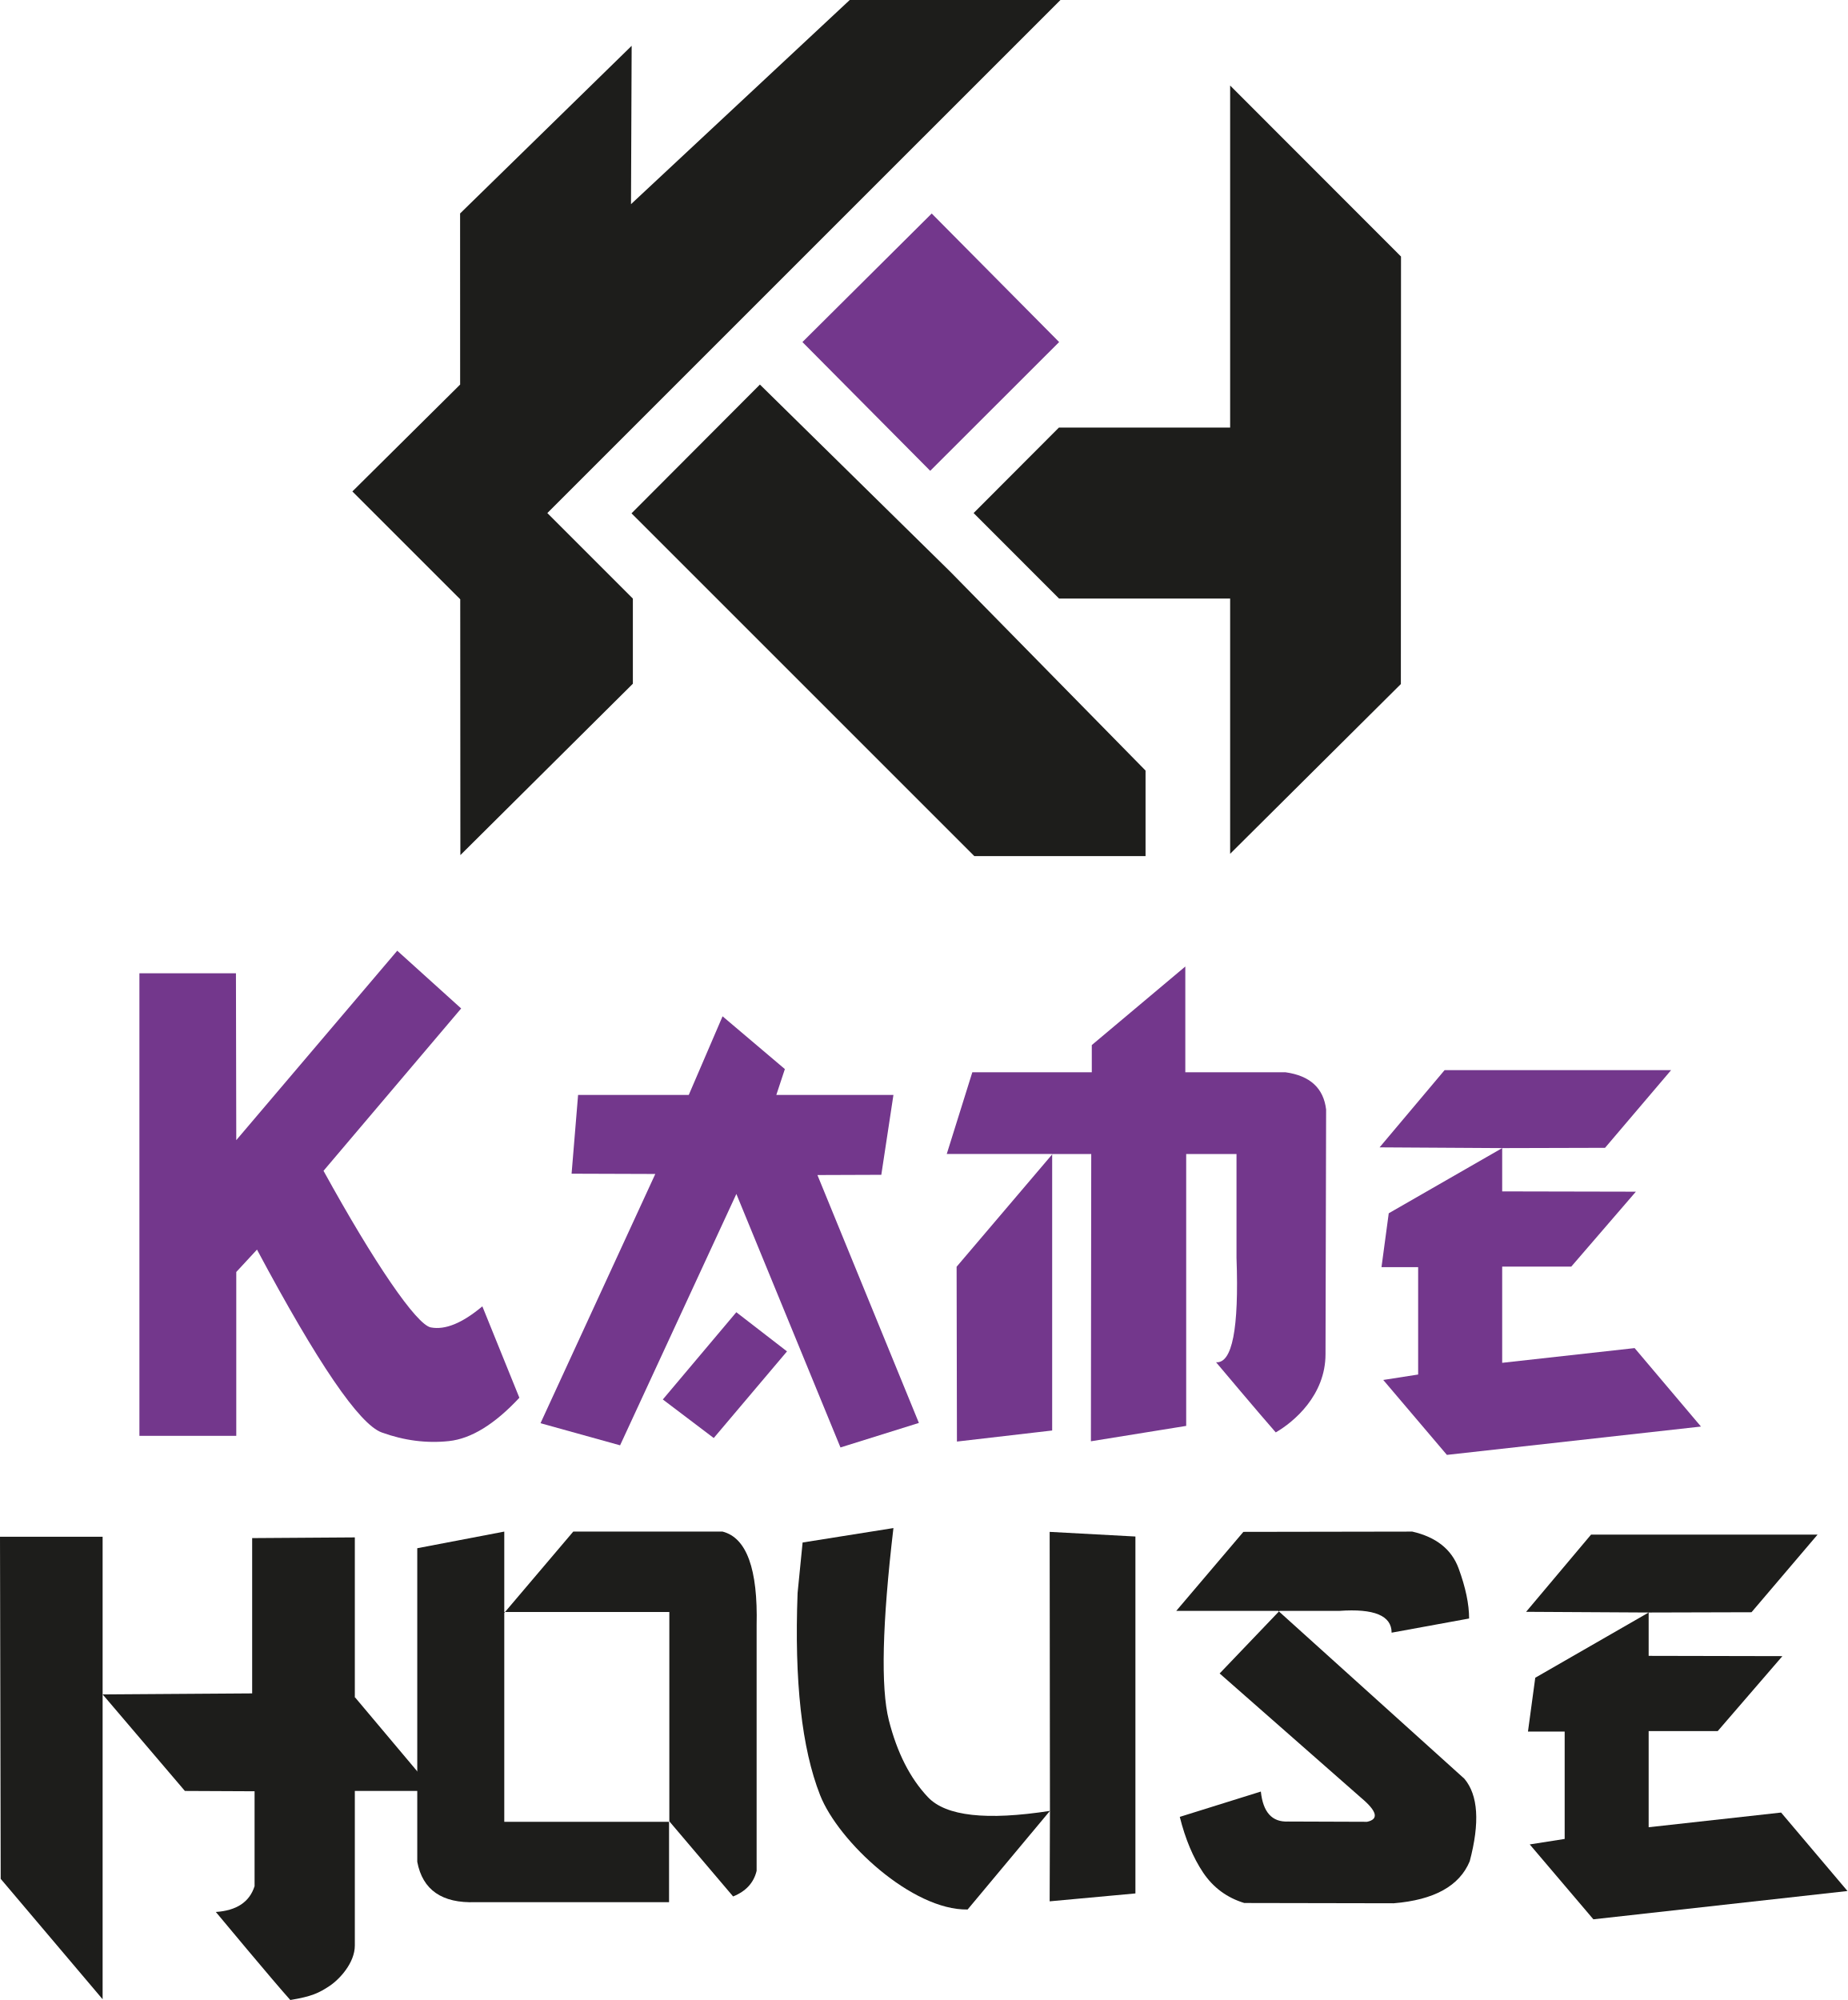
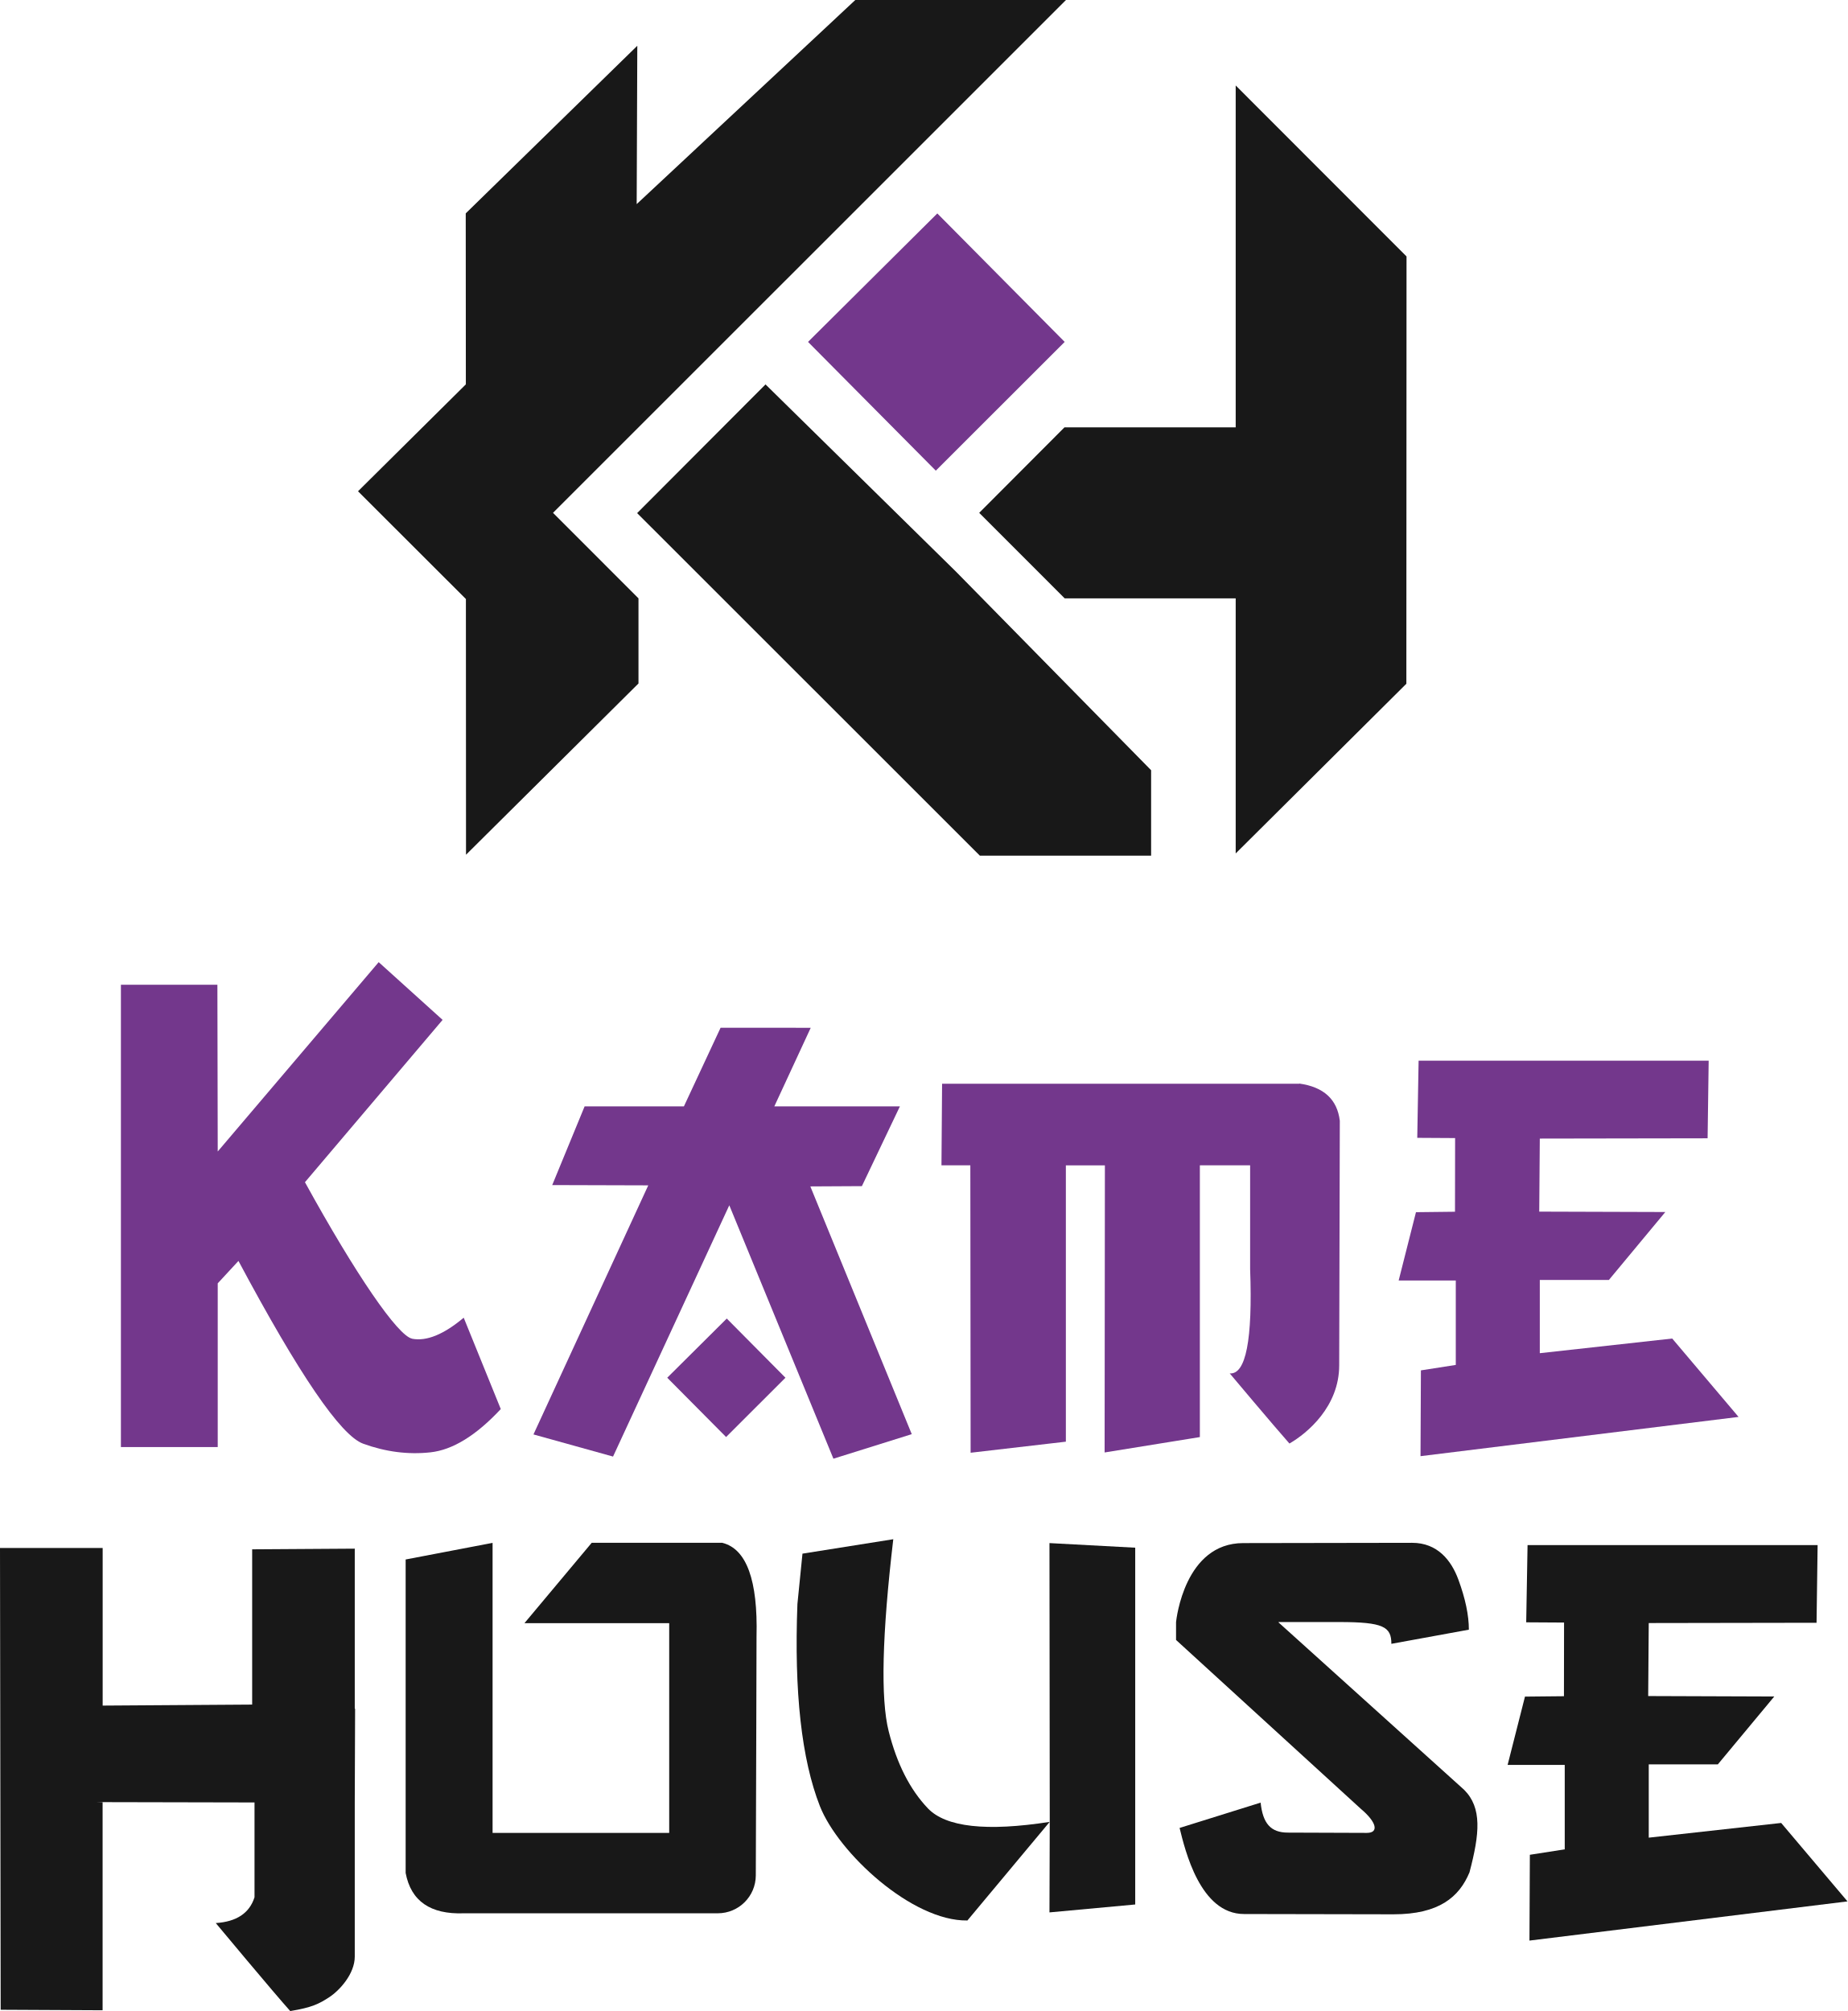
- <svg xmlns="http://www.w3.org/2000/svg" viewBox="0 0 397.69 430.52" width="795">
-   <path fill="#1d1d1b" d="M227.98 128.85L209.58 110.44L227.94 92.04L264.80 92.04L264.80 18.41L301.58 55.22L301.55 147.25L264.80 183.79L264.80 128.85L227.98 128.85" />
-   <path fill="#1d1d1b" d="M246.59 184.28L209.73 184.28L135.94 110.50L163.58 82.78L204.58 123.09L246.59 165.87L246.59 184.28" />
-   <path fill="#73378c" d="M200.56 45.96L227.99 73.63L200.24 101.35L172.73 73.63L200.56 45.96" />
-   <path fill="#1d1d1b" d="M228.27 0.00L182.91 0.00L135.83 43.95L135.97 9.86L99.04 45.95L99.05 82.78L75.85 105.79L99.07 129.00L99.10 184.07L136.23 147.18L136.23 128.85L117.82 110.44L218.81 9.46L228.27 0.00" />
-   <path fill="#73378c" d="M85.51 204.65L99.27 217.08L69.64 252.03C80.57 271.89 89.65 285.16 92.74 285.74C95.84 286.33 99.53 284.81 103.83 281.20L111.80 300.88C106.48 306.59 101.42 309.70 96.62 310.21C91.82 310.72 87.00 310.10 82.17 308.35C77.34 306.59 68.39 293.47 55.32 268.99L50.86 273.81L50.86 309.08L30.01 309.08L30.01 209.51L50.79 209.51L50.86 245.43L85.51 204.65" />
-   <path fill="#73378c" d="M155.54 218.77L168.95 230.13L167.11 235.70L192.32 235.70L189.71 252.89L175.96 252.94L197.80 306.30L180.92 311.58L158.51 257.01L133.48 311.12L116.35 306.36L141.06 252.71L123.04 252.65L124.44 235.70L148.26 235.70L155.54 218.77" />
-   <path fill="#73378c" d="M158.50 282.47L169.41 290.90L153.64 309.55L142.68 301.25L158.50 282.47" />
-   <path fill="#73378c" d="M235.02 224.96L255.15 208.05L255.15 230.82L276.74 230.82C282.00 231.56 284.91 234.23 285.46 238.84L285.33 291.49C285.33 300.35 278.52 306.08 274.62 308.34C271.21 304.47 261.77 293.24 261.77 293.24C265.25 293.51 266.72 286.02 266.17 270.77L266.17 248.42L255.34 248.42L255.34 306.94L234.83 310.25L234.90 248.42L226.49 248.42L226.49 307.93L205.99 310.31L205.92 272.68L226.57 248.40L203.80 248.40L209.30 230.82L235.02 230.82L235.02 224.96" />
-   <path fill="#73378c" d="M310.96 230.36L359.72 230.36L345.50 247.08L323.36 247.14L323.36 256.46L352.14 256.52L338.23 272.65L323.36 272.65L323.36 293.36L351.87 290.19L366.15 307.08L311.46 313.18L297.76 297.05L305.27 295.88L305.27 272.77L297.38 272.77L298.94 261.17L323.36 247.14L296.97 246.98L310.96 230.36" />
-   <path fill="#1d1d1b" d="M0.00 330.80L22.09 330.80L22.09 364.74L54.28 364.52L54.28 331.09L76.38 330.94L76.38 365.40L76.45 365.40L93.37 385.52L76.38 385.52L76.38 418.79C76.38 422.53 73.08 426.09 70.89 427.53C68.70 428.97 67.15 429.76 62.49 430.52C58.94 426.58 46.46 411.57 46.46 411.57C50.94 411.27 53.72 409.42 54.80 406.01L54.80 385.59L39.80 385.52L22.09 364.73L22.09 430.36L0.15 404.44L0.00 330.80" />
-   <path fill="#1d1d1b" d="M192.32 328.93C189.90 349.50 189.57 363.28 191.33 370.28C193.10 377.28 195.91 382.81 199.77 386.88C203.64 390.95 212.38 391.92 226.01 389.81L225.95 329.75L244.41 330.75L244.41 407.58L225.95 409.28L226.01 389.81L208.29 411.04C196.36 411.24 180.48 396.46 176.53 386.41C172.58 376.36 170.97 361.86 171.69 342.89L172.77 332.04L192.32 328.93" />
-   <path fill="#1d1d1b" d="M267.65 329.75L304.01 329.69C309.15 330.87 312.47 333.51 313.98 337.61C315.49 341.72 316.24 345.32 316.24 348.40L299.56 351.45C299.56 347.78 295.80 346.22 288.28 346.76L275.17 346.76L315.22 382.89C318.19 386.41 318.58 392.34 316.37 400.66C314.16 405.98 308.70 408.99 300.00 409.70L267.84 409.64C264.11 408.50 261.16 406.32 258.99 403.10C256.83 399.87 255.15 395.87 253.96 391.10L271.41 385.65C271.88 390.11 273.83 392.26 277.27 392.10L294.27 392.16C296.86 391.61 296.44 389.89 293.00 387.00L262.54 360.23L275.42 346.76L253.20 346.76L267.65 329.75" />
-   <path fill="#1d1d1b" d="M342.49 330.34L391.25 330.34L377.03 347.05L354.89 347.11L354.89 356.44L383.68 356.50L369.76 372.63L354.89 372.63L354.89 393.33L383.40 390.17L397.69 407.06L342.99 413.15L329.29 397.03L336.81 395.85L336.81 372.74L328.91 372.74L330.48 361.15L354.89 347.11L328.51 346.96L342.49 330.34" />
-   <path fill="#1d1d1b" d="M144.08 392.06L157.81 408.23C160.55 407.13 162.25 405.30 162.87 402.72L162.87 349.87C163.16 337.75 160.72 331.02 155.54 329.69L123.40 329.69L108.71 347.00L144.08 347.00L144.08 392.06" />
-   <path fill="#1d1d1b" d="M144.02 392.16L108.55 392.16L108.55 347.17L108.71 347.00L108.55 347.00L108.55 329.69L89.82 333.27L89.82 400.78C90.97 406.84 95.15 409.73 102.37 409.46L144.02 409.46L144.02 392.16" />
+ <svg xmlns="http://www.w3.org/2000/svg" viewBox="0 0 328.97 358.14" width="658">
+   <polygon fill="#181818" points="189.58 106.56 174.36 91.33 189.54 76.11 220.03 76.11 220.03 15.22 250.45 45.67 250.42 121.77 220.03 151.99 220.03 106.56 189.58 106.56" />
+   <polygon fill="#181818" points="204.97 152.39 174.48 152.39 113.45 91.38 136.31 68.46 170.22 101.8 204.97 137.17 204.97 152.39" />
+   <polygon fill="#73378c" points="166.9 38.01 189.58 60.89 166.63 83.82 143.88 60.89 166.9 38.01" />
+   <polygon fill="#181818" points="189.81 0 152.3 0 113.37 36.35 113.48 8.15 82.93 38 82.95 68.45 63.75 87.49 82.96 106.68 82.98 152.22 113.69 121.72 113.69 106.56 98.47 91.33 181.99 7.82 189.81 0" />
+   <path fill="#73378c" d="M73.4,238.41c-2.56-.48-10.07-11.46-19.1-27.87l24.51-28.91-11.38-10.28-28.66,33.72-.06-29.7h-17.18v82.34h17.24v-29.16l3.69-3.99c10.81,20.25,18.21,31.1,22.21,32.55,3.99,1.45,7.98,1.97,11.95,1.54,3.97-.42,8.16-3,12.55-7.71l-6.6-16.27c-3.55,2.98-6.61,4.23-9.17,3.75Z" />
+   <polygon fill="#73378c" points="153.47 211.24 160.24 197.03 137.88 197.03 144.36 183.04 128.31 183.03 121.78 197.03 104.1 197.03 98.33 211.05 115.43 211.1 94.99 255.46 109.16 259.4 129.86 214.65 148.4 259.78 162.35 255.41 144.29 211.29 153.47 211.24" />
+   <path fill="#73378c" d="M231.35,193h-63.6l-.11,14.53h5.14l.05,51.19,16.96-1.97v-49.21h6.95l-.05,51.13,16.96-2.74v-48.4h8.95v18.48c.46,12.61-.76,18.81-3.63,18.58,0,0,7.8,9.29,10.63,12.49,3.23-1.87,8.86-6.61,8.86-13.93l.11-43.55c-.46-3.81-2.86-6.02-7.22-6.63Z" />
+   <polygon fill="#73378c" points="253.01 244.05 252.94 259.33 309.57 252.34 297.76 238.38 274.18 240.99 274.18 227.95 286.48 227.95 296.53 215.85 274.08 215.78 274.18 202.77 304.06 202.72 304.25 188.9 252.6 188.9 252.36 202.64 259.1 202.68 259.08 215.8 252.13 215.88 249.05 228.04 259.22 228.04 259.22 243.08 253.01 244.05" />
+   <polygon fill="#73378c" points="118.81 245.36 129.29 255.92 139.86 245.36 129.41 234.82 118.81 245.36" />
+   <polygon fill="#181818" points="272.41 330.32 272.34 345.6 328.97 338.62 317.16 324.65 293.58 327.27 293.58 314.22 305.88 314.22 315.93 302.13 293.48 302.05 293.58 289.05 323.46 289 323.65 275.17 272 275.17 271.76 288.92 278.5 288.96 278.48 302.08 271.54 302.15 268.45 314.31 278.62 314.31 278.62 329.35 272.41 330.32" />
+   <path fill="#181818" d="M63.17,275.8l-18.27.12v27.65l-26.62.18v-28.07H0l.12,82.24,18.15.09v-37.03s-1.17-.04-1.17-.04l28.22.06v16.88c-.89,2.82-3.19,4.36-6.9,4.6,0,0,10.33,12.41,13.26,15.67,3.85-.63,5.13-1.28,6.95-2.47s4.54-4.14,4.54-7.23v-27.51l.06-16.64h-.06v-28.5Z" />
+   <path fill="#181818" d="M165.22,322.05c-3.2-3.36-5.52-7.94-6.98-13.73-1.46-5.79-1.18-17.19.82-34.2l-16.17,2.57-.9,8.97c-.6,15.68.74,27.68,4,35.99,3.27,8.31,16.4,20.53,26.27,20.37l14.65-17.56c-11.27,1.75-18.5.94-21.7-2.42Z" />
+   <polygon fill="#181818" points="186.92 324.48 186.87 340.58 202.14 339.17 202.14 275.63 186.87 274.81 186.92 324.48" />
+   <path fill="#181818" d="M227.63,288.92v-.02s.16-.03.16-.03h10.64c7.92,0,9.32.84,9.32,3.88l13.8-2.52c0-2.55-.62-5.53-1.87-8.92-1.25-3.4-3.7-6.55-8.24-6.55l-30.07.05c-10.41,0-11.9,13.52-11.96,14.07v3.18s32.92,30.09,32.92,30.09c2.84,2.39,3.22,4.27,1.05,4.27l-14.06-.05c-3.07,0-4.46-1.65-4.85-5.34l-14.43,4.51c.98,3.95,3.65,15.33,11.48,15.33l26.6.05c8.11,0,11.71-3.07,13.54-7.47,1.82-6.89,2.26-11.49-.95-14.7l-33.08-29.84Z" />
+   <path fill="#181818" d="M128.64,274.76h-23.28l-11.95,14.28v.03h25.75v37.35h-31.45v-35.61h0v-2.32h0v-13.72l-15.48,2.96v55.83c.95,5.01,4.41,7.4,10.38,7.18h45.19c3.74,0,6.77-3.01,6.78-6.75.06-13.76.13-42.53.13-42.53.25-10.02-1.77-15.59-6.06-16.69Z" />
</svg>
